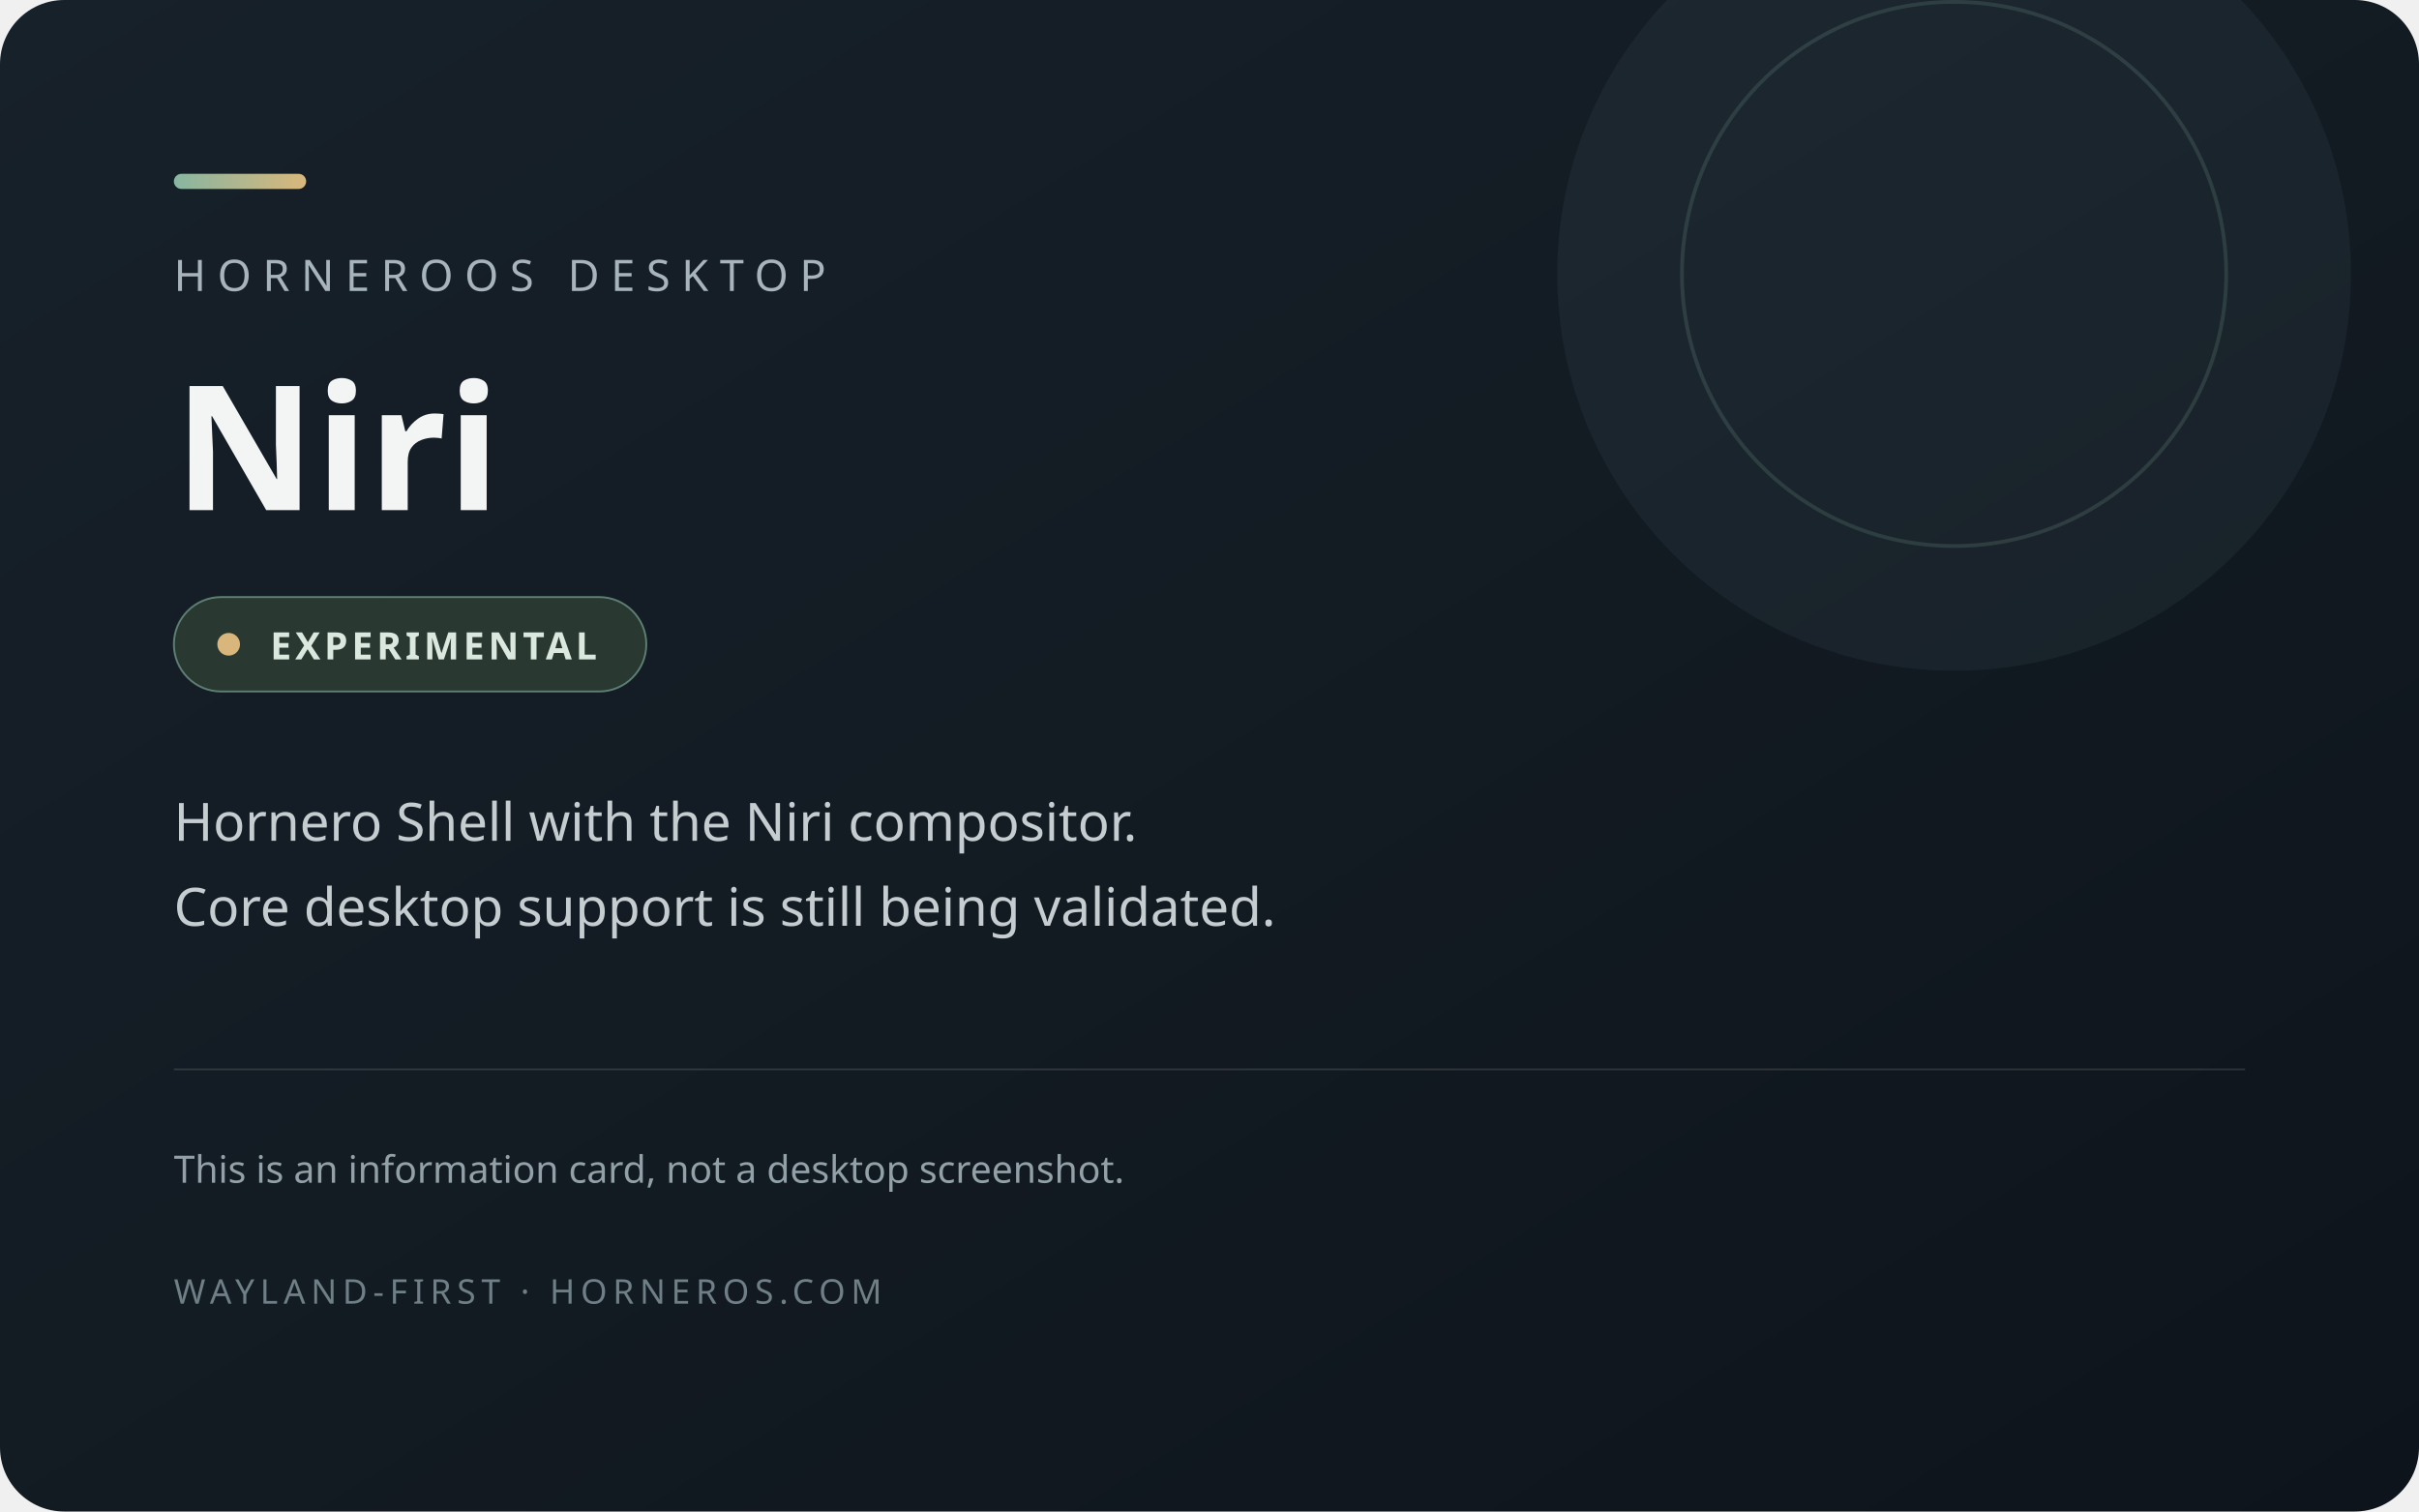
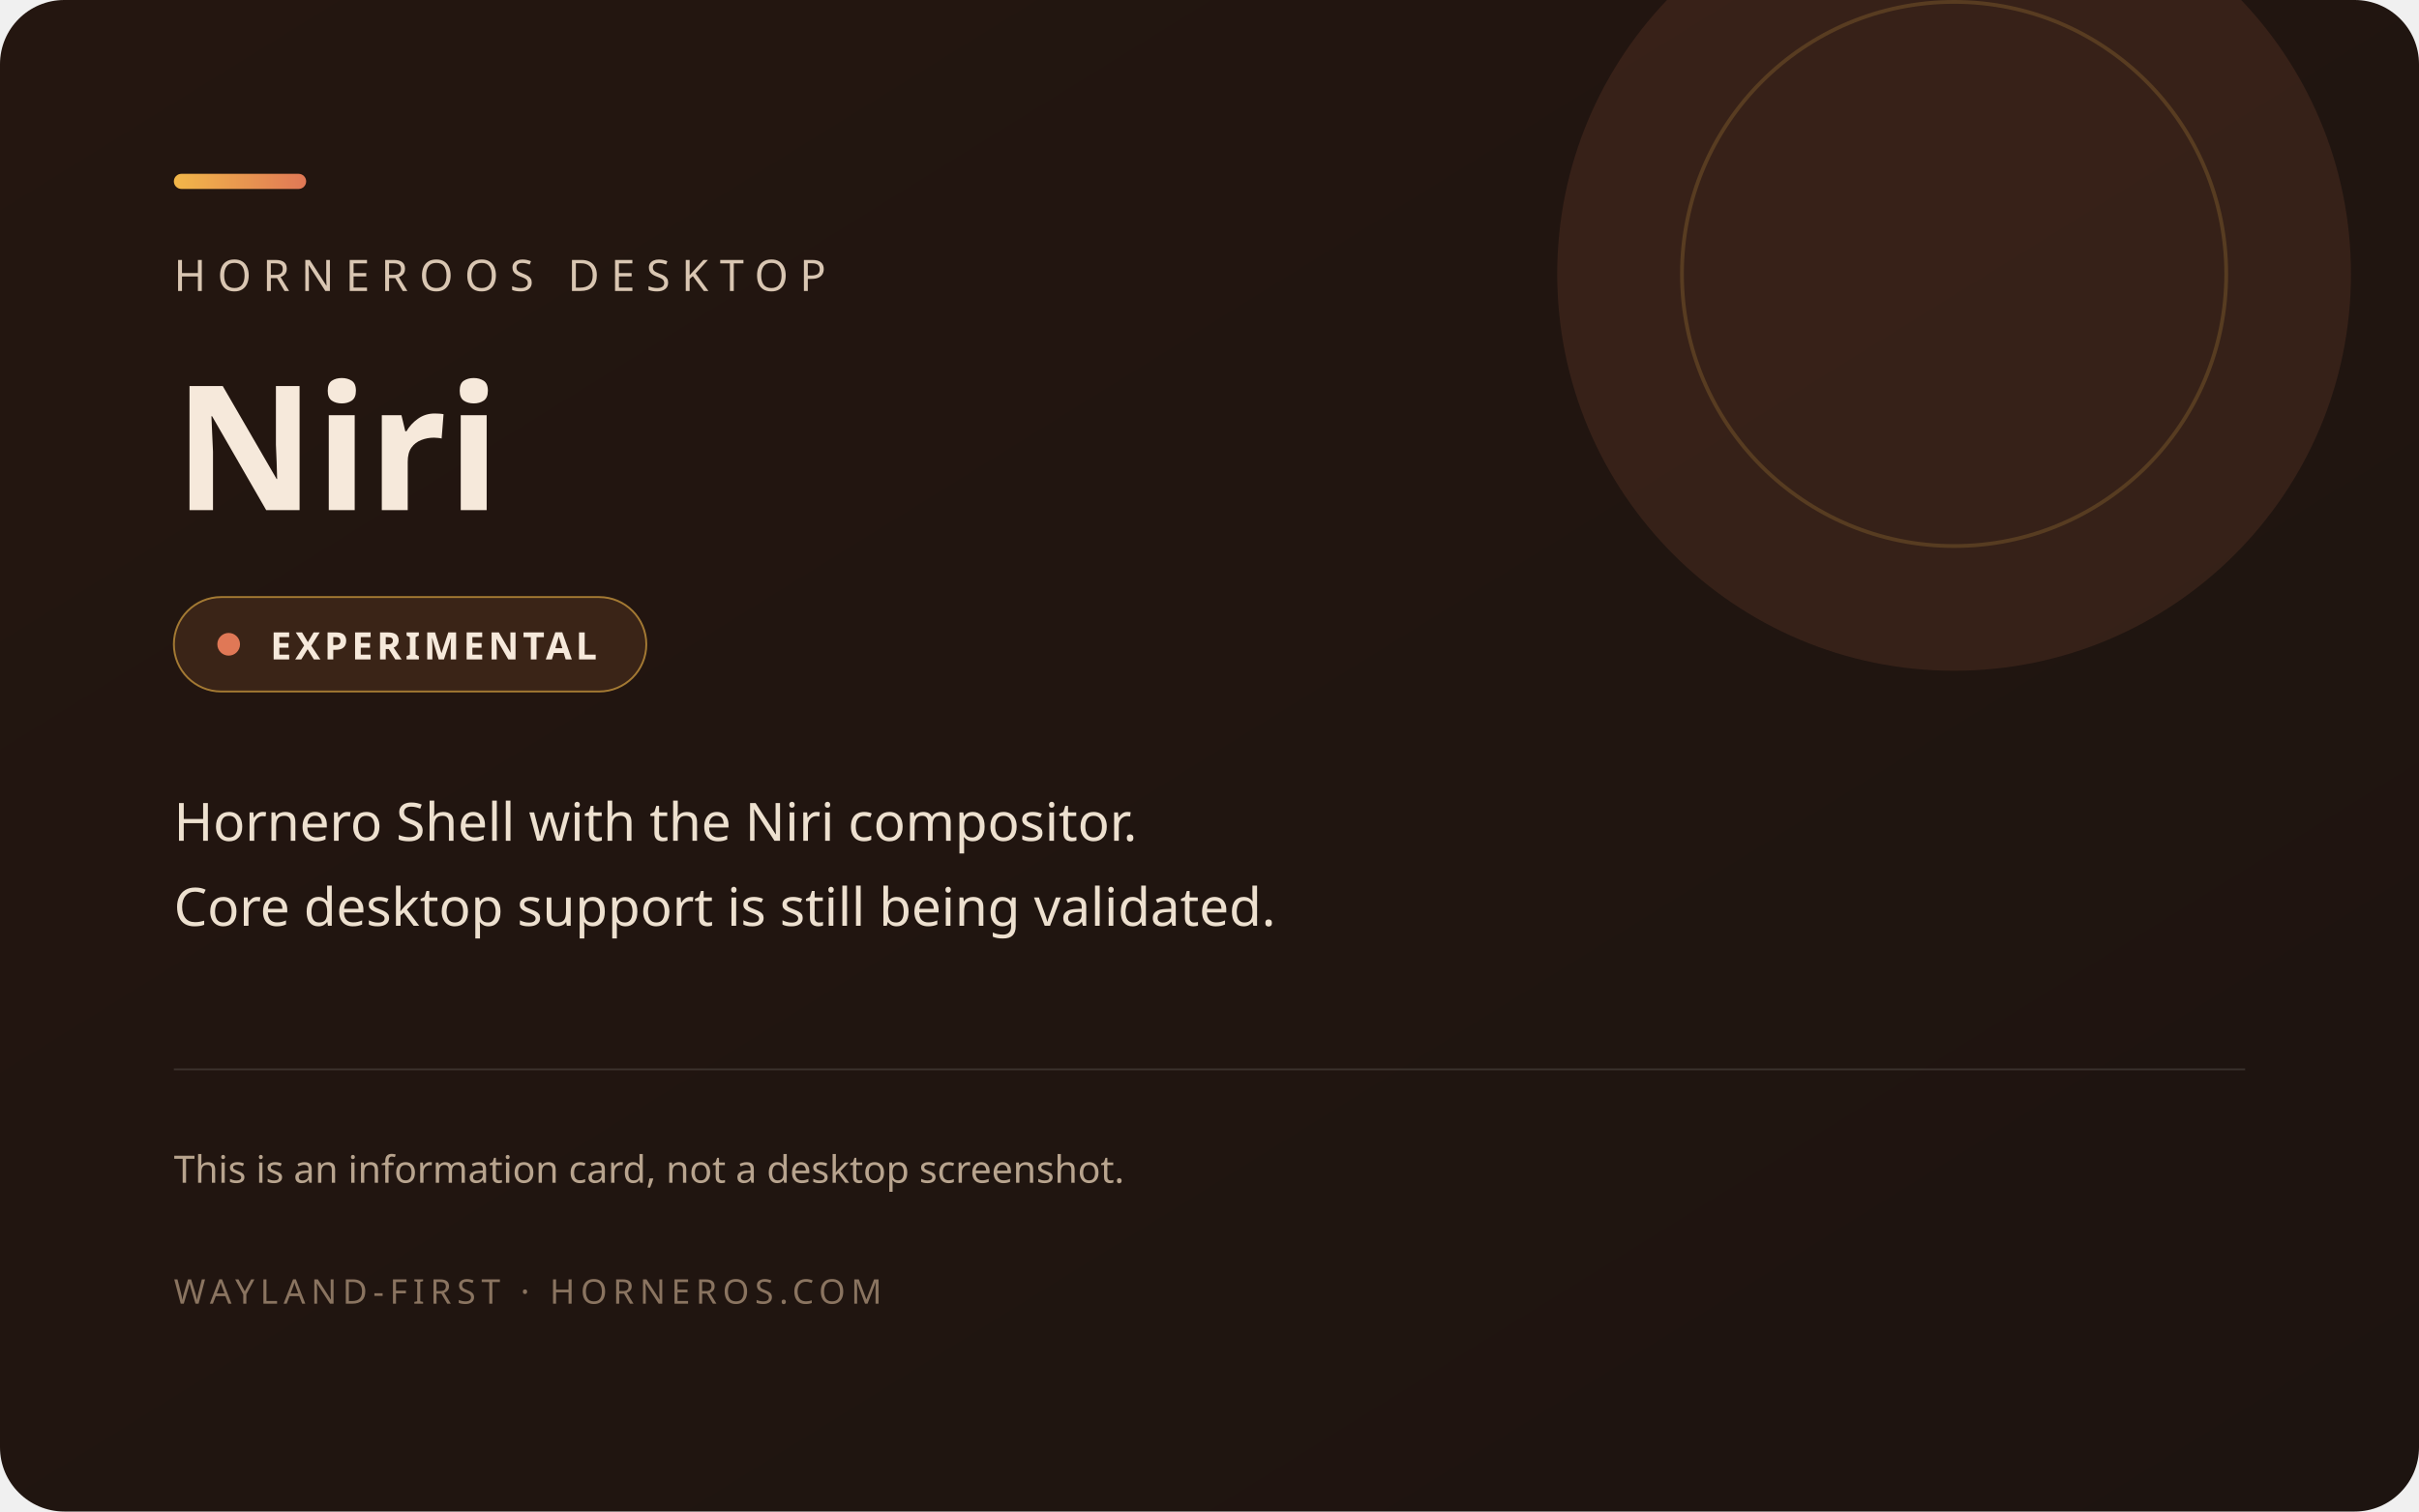
<svg xmlns="http://www.w3.org/2000/svg" width="1280" height="800" viewBox="0 0 1280 800" role="img" aria-labelledby="title description">
  <defs>
    <linearGradient id="background" x1="0" y1="0" x2="1" y2="1">
-       <stop offset="0" stop-color="#17212a" />
-       <stop offset="1" stop-color="#0e141b" />
+       <stop offset="0" stop-color="#241610" />
+       <stop offset="1" stop-color="#1D1410" />
    </linearGradient>
    <linearGradient id="accent" x1="0" y1="0" x2="1" y2="0">
-       <stop offset="0" stop-color="#88b6a1" />
-       <stop offset="1" stop-color="#d9b77c" />
+       <stop offset="0" stop-color="#F2B749" />
+       <stop offset="1" stop-color="#E07856" />
    </linearGradient>
  </defs>
  <rect width="1280" height="800" rx="34" fill="url(#background)" />
-   <circle cx="1034" cy="145" r="210" fill="#536d77" opacity=".12" />
-   <circle cx="1034" cy="145" r="144" fill="none" stroke="#88b6a1" stroke-opacity=".18" stroke-width="2" />
+   <circle cx="1034" cy="145" r="210" fill="#E07856" opacity=".12" />
+   <circle cx="1034" cy="145" r="144" fill="none" stroke="#F2B749" stroke-opacity=".18" stroke-width="2" />
  <rect x="92" y="92" width="70" height="8" rx="4" fill="url(#accent)" />
-   <text x="92" y="154" fill="#a8b4bb" font-family="sans-serif" font-size="23" letter-spacing="6">HORNEROOS DESKTOP</text>
-   <text x="92" y="270" fill="#f3f5f5" font-family="sans-serif" font-size="92" font-weight="600">Niri</text>
-   <rect x="92" y="316" width="250" height="50" rx="25" fill="#293931" stroke="#88b6a1" stroke-opacity=".6" />
-   <circle cx="121" cy="341" r="6" fill="#d9b77c" />
-   <text x="143" y="349" fill="#dbe8df" font-family="sans-serif" font-size="20" font-weight="600" letter-spacing="2">EXPERIMENTAL</text>
-   <text x="92" y="445" fill="#c5cdd1" font-family="sans-serif" font-size="28">Hornero Shell with the Niri compositor.</text>
-   <text x="92" y="490" fill="#c5cdd1" font-family="sans-serif" font-size="28">Core desktop support is still being validated.</text>
+   <text x="92" y="154" fill="#D9C6B2" font-family="sans-serif" font-size="23" letter-spacing="6">HORNEROOS DESKTOP</text>
+   <text x="92" y="270" fill="#F6E9DB" font-family="sans-serif" font-size="92" font-weight="600">Niri</text>
+   <rect x="92" y="316" width="250" height="50" rx="25" fill="#3A2417" stroke="#F2B749" stroke-opacity=".6" />
+   <circle cx="121" cy="341" r="6" fill="#E07856" />
+   <text x="143" y="349" fill="#F6E9DB" font-family="sans-serif" font-size="20" font-weight="600" letter-spacing="2">EXPERIMENTAL</text>
+   <text x="92" y="445" fill="#EDE0CF" font-family="sans-serif" font-size="28">Hornero Shell with the Niri compositor.</text>
+   <text x="92" y="490" fill="#EDE0CF" font-family="sans-serif" font-size="28">Core desktop support is still being validated.</text>
  <path d="M92 566H1188" stroke="#ffffff" stroke-opacity=".12" />
-   <text x="92" y="626" fill="#92a0a7" font-family="sans-serif" font-size="20">This is an information card, not a desktop screenshot.</text>
-   <text x="92" y="690" fill="#6f7f86" font-family="sans-serif" font-size="18" letter-spacing="3">WAYLAND-FIRST · HORNEROS.COM</text>
+   <text x="92" y="626" fill="#B8A48E" font-family="sans-serif" font-size="20">This is an information card, not a desktop screenshot.</text>
+   <text x="92" y="690" fill="#8A7460" font-family="sans-serif" font-size="18" letter-spacing="3">WAYLAND-FIRST · HORNEROS.COM</text>
</svg>
